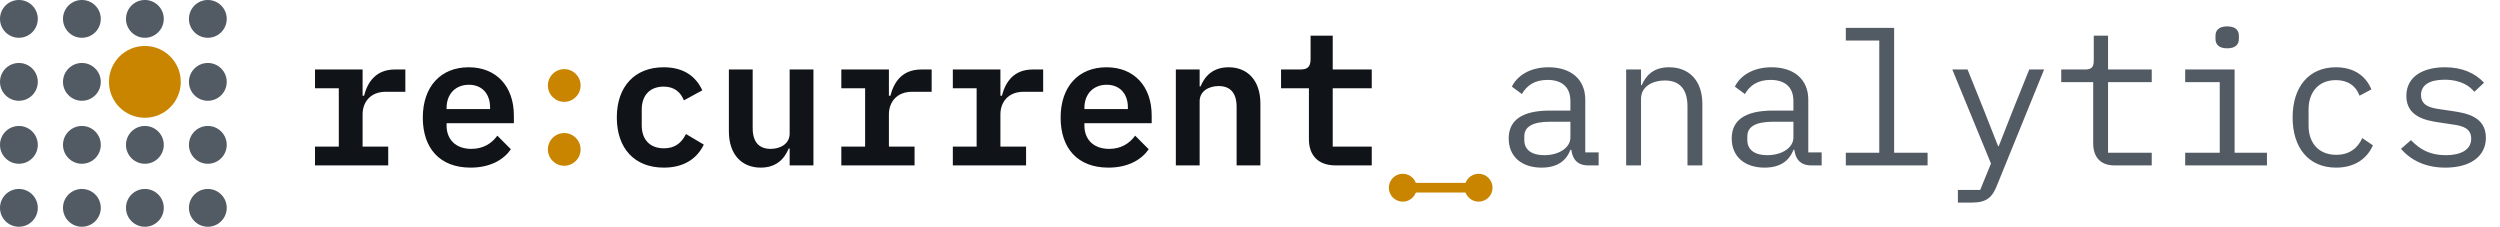
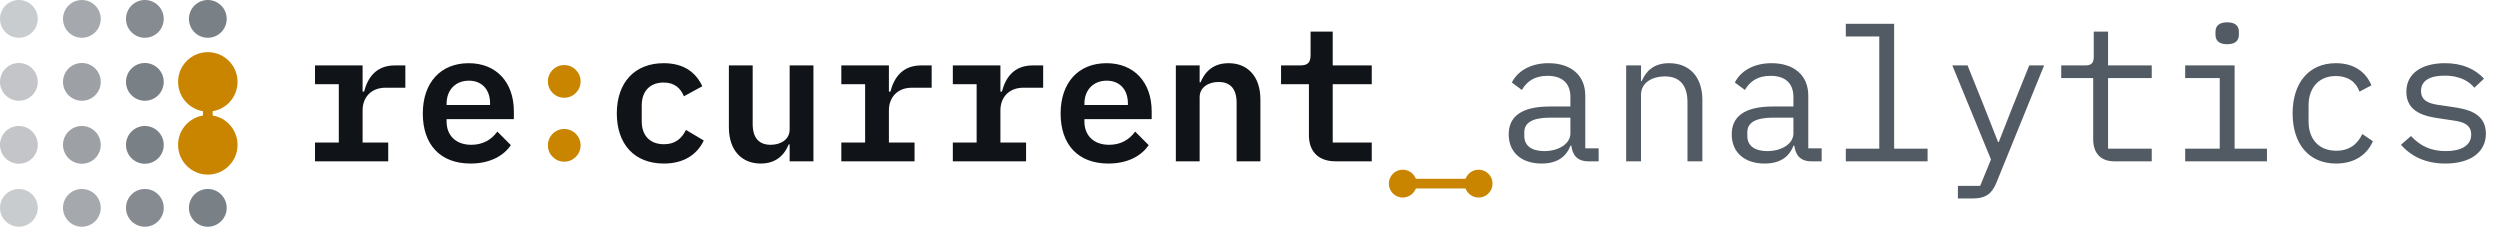
- <svg xmlns="http://www.w3.org/2000/svg" viewBox="28 28 753.31 68.32" width="753.31" height="68.32">
-   <path fill="#525a63" d="M28 33.69a5.69 5.69 0 1 0 11.39 0a5.69 5.69 0 1 0 -11.39 0M46.98 33.69a5.69 5.69 0 1 0 11.39 0a5.69 5.69 0 1 0 -11.39 0M65.96 33.69a5.69 5.69 0 1 0 11.39 0a5.69 5.69 0 1 0 -11.39 0M84.93 33.69a5.69 5.69 0 1 0 11.39 0a5.69 5.69 0 1 0 -11.39 0M28 52.67a5.69 5.69 0 1 0 11.39 0a5.69 5.69 0 1 0 -11.39 0M46.98 52.67a5.69 5.69 0 1 0 11.39 0a5.69 5.69 0 1 0 -11.39 0M84.93 52.67a5.69 5.69 0 1 0 11.39 0a5.69 5.69 0 1 0 -11.39 0M28 71.65a5.69 5.69 0 1 0 11.39 0a5.69 5.69 0 1 0 -11.39 0M46.98 71.65a5.69 5.69 0 1 0 11.39 0a5.69 5.69 0 1 0 -11.39 0M65.96 71.65a5.69 5.69 0 1 0 11.39 0a5.69 5.69 0 1 0 -11.39 0M84.93 71.65a5.69 5.69 0 1 0 11.39 0a5.69 5.69 0 1 0 -11.39 0M28 90.63a5.69 5.69 0 1 0 11.39 0a5.69 5.69 0 1 0 -11.39 0M46.98 90.63a5.69 5.69 0 1 0 11.39 0a5.69 5.69 0 1 0 -11.39 0M65.96 90.63a5.69 5.69 0 1 0 11.39 0a5.69 5.69 0 1 0 -11.39 0M84.93 90.63a5.69 5.69 0 1 0 11.39 0a5.69 5.69 0 1 0 -11.39 0" />
-   <circle cx="71.65" cy="52.67" r="10.82" fill="#c98500" />
+ <svg xmlns="http://www.w3.org/2000/svg" viewBox="28 29.23 753.31 68.32" width="753.31" height="68.32">
+   <g class="mark">
+     <circle cx="33.69" cy="34.92" r="5.69" fill="#525a63" opacity="0.31" />
+     <circle cx="52.67" cy="34.92" r="5.69" fill="#525a63" opacity="0.52" />
+     <circle cx="71.65" cy="34.92" r="5.69" fill="#525a63" opacity="0.70" />
+     <circle cx="90.62" cy="34.92" r="5.69" fill="#525a63" opacity="0.77" />
+     <circle cx="33.69" cy="53.9" r="5.69" fill="#525a63" opacity="0.35" />
+     <circle cx="52.67" cy="53.9" r="5.69" fill="#525a63" opacity="0.57" />
+     <circle cx="71.65" cy="53.9" r="5.69" fill="#525a63" opacity="0.77" />
+     <circle cx="33.69" cy="72.88" r="5.69" fill="#525a63" opacity="0.35" />
+     <circle cx="52.67" cy="72.88" r="5.69" fill="#525a63" opacity="0.57" />
+     <circle cx="71.65" cy="72.88" r="5.69" fill="#525a63" opacity="0.77" />
+     <circle cx="33.69" cy="91.86" r="5.69" fill="#525a63" opacity="0.31" />
+     <circle cx="52.67" cy="91.86" r="5.69" fill="#525a63" opacity="0.52" />
+     <circle cx="71.65" cy="91.86" r="5.69" fill="#525a63" opacity="0.70" />
+     <circle cx="90.62" cy="91.86" r="5.69" fill="#525a63" opacity="0.77" />
+     <line x1="90.62" y1="53.9" x2="90.62" y2="72.88" stroke="#c98500" stroke-width="2.91" />
+     <circle cx="90.62" cy="53.9" r="8.96" fill="#c98500" />
+     <circle cx="90.62" cy="72.88" r="8.96" fill="#c98500" />
+   </g>
  <path fill="#101418" d="M122.92 77.84H144.98V72.18H137.26V62.44C137.26 58.74 139.66 55.66 144.2 55.66H150.14V48.94H147C141.23 48.94 138.77 52.75 137.7 56.84H137.26V48.94H122.92V54.6H130.09V72.18H122.92Z M169.79 78.51C175.9 78.51 179.87 75.99 181.94 72.97L177.86 68.88C176.12 71.29 173.54 72.86 170.02 72.86C165.31 72.86 162.57 70 162.57 65.86V65.13H182.84V62.78C182.84 54.04 177.58 48.27 169.23 48.27C160.78 48.27 155.4 54.1 155.4 63.45C155.4 72.69 160.55 78.51 169.79 78.51ZM169.29 53.54C173.21 53.54 175.67 56.22 175.67 60.37V60.87H162.57V60.48C162.57 56.34 165.26 53.54 169.29 53.54Z" />
  <circle cx="198.02" cy="73.02" r="4.93" fill="#c98500" />
  <circle cx="198.02" cy="53.76" r="4.93" fill="#c98500" />
  <path fill="#101418" d="M228.03 78.51C234.25 78.51 238.11 75.66 240.07 71.57L234.7 68.38C233.41 70.95 231.5 72.69 228.09 72.69C223.72 72.69 221.37 69.94 221.37 65.8V60.98C221.37 56.78 223.78 54.1 227.98 54.1C231.22 54.1 233.07 55.78 234.08 58.24L239.62 55.22C237.72 51.07 234.08 48.27 227.98 48.27C219.24 48.27 213.86 54.1 213.86 63.39C213.86 72.69 219.18 78.51 228.03 78.51Z M265.94 77.84H273.11V48.94H265.94V68.26C265.94 71.34 263.14 72.86 260.23 72.86C256.65 72.86 254.8 70.73 254.8 66.58V48.94H247.63V67.59C247.63 74.59 251.55 78.51 257.21 78.51C261.91 78.51 264.38 75.88 265.66 72.74H265.94Z M281.51 77.84H303.58V72.18H295.85V62.44C295.85 58.74 298.26 55.66 302.79 55.66H308.73V48.94H305.59C299.82 48.94 297.36 52.75 296.3 56.84H295.85V48.94H281.51V54.6H288.68V72.18H281.51Z M315.11 77.84H337.18V72.18H329.45V62.44C329.45 58.74 331.86 55.66 336.39 55.66H342.33V48.94H339.19C333.42 48.94 330.96 52.75 329.9 56.84H329.45V48.94H315.11V54.6H322.28V72.18H315.11Z M361.98 78.51C368.09 78.51 372.06 75.99 374.14 72.97L370.05 68.88C368.31 71.29 365.74 72.86 362.21 72.86C357.5 72.86 354.76 70 354.76 65.86V65.13H375.03V62.78C375.03 54.04 369.77 48.27 361.42 48.27C352.97 48.27 347.59 54.1 347.59 63.45C347.59 72.69 352.74 78.51 361.98 78.51ZM361.48 53.54C365.4 53.54 367.86 56.22 367.86 60.37V60.87H354.76V60.48C354.76 56.34 357.45 53.54 361.48 53.54Z M389.48 77.84V58.52C389.48 55.44 392.28 53.93 395.19 53.93C398.78 53.93 400.62 56.06 400.62 60.2V77.84H407.79V59.19C407.79 52.19 403.87 48.27 398.22 48.27C393.51 48.27 391.05 50.9 389.76 54.04H389.48V48.94H382.31V77.84Z M441.34 77.84V72.18H429.58V54.6H441.34V48.94H429.58V38.75H422.91V45.75C422.91 48.16 422.02 48.94 419.72 48.94H414.01V54.6H422.41V70C422.41 74.59 424.98 77.84 430.47 77.84Z" />
  <path d="M450.69 84.56H473.54" stroke="#c98500" stroke-width="2.91" />
  <circle cx="450.69" cy="84.56" r="4.2" fill="#c98500" />
  <circle cx="473.54" cy="84.56" r="4.2" fill="#c98500" />
  <path fill="#525a63" d="M509.71 77.84V73.92H505.68V58.02C505.68 51.91 501.37 48.27 494.59 48.27C488.71 48.27 485.02 51.07 483.56 54.1L486.58 56.34C488.1 53.7 490.45 52.08 494.31 52.08C498.68 52.08 501.2 54.26 501.2 58.46V61.32H495.04C486.36 61.32 482.61 64.4 482.61 69.72C482.61 75.15 486.47 78.51 492.52 78.51C497.22 78.51 499.97 76.44 501.2 73.14H501.48C501.82 75.82 503.16 77.84 506.63 77.84ZM493.3 74.76C489.61 74.76 487.31 73.19 487.31 70.22V69.05C487.31 66.25 489.72 64.68 495.04 64.68H501.2V69.44C501.2 72.41 497.9 74.76 493.3 74.76Z M522.48 77.84V57.79C522.48 53.98 526.06 52.25 529.65 52.25C534.07 52.25 536.48 54.82 536.48 60.09V77.84H540.96V59.3C540.96 52.3 536.98 48.27 530.94 48.27C526.18 48.27 523.94 50.79 522.7 53.65H522.48V48.94H518V77.84Z M576.91 77.84V73.92H572.88V58.02C572.88 51.91 568.57 48.27 561.79 48.27C555.91 48.27 552.22 51.07 550.76 54.1L553.78 56.34C555.3 53.7 557.65 52.08 561.51 52.08C565.88 52.08 568.4 54.26 568.4 58.46V61.32H562.24C553.56 61.32 549.81 64.4 549.81 69.72C549.81 75.15 553.67 78.51 559.72 78.51C564.42 78.51 567.17 76.44 568.4 73.14H568.68C569.02 75.82 570.36 77.84 573.83 77.84ZM560.5 74.76C556.81 74.76 554.51 73.19 554.51 70.22V69.05C554.51 66.25 556.92 64.68 562.24 64.68H568.4V69.44C568.4 72.41 565.1 74.76 560.5 74.76Z M584.19 77.84H608.83V74.03H598.75V36.4H584.19V40.21H594.27V74.03H584.19Z M634.59 61.04 630.28 72.02H630.06L625.74 61.04L620.87 48.94H616.28L627.93 77.28L624.68 85.23H617.96V89.04H622.22C626.58 89.04 628.26 87.47 629.61 84.17L643.94 48.94H639.46Z M676.37 77.84V74.03H663.21V52.75H676.37V48.94H663.21V38.75H658.9V46.31C658.9 48.27 658.17 48.94 656.26 48.94H649.1V52.75H658.73V71.23C658.73 75.1 660.74 77.84 665.11 77.84Z M699.1 42.56C701.68 42.56 702.63 41.33 702.63 39.7V38.81C702.63 37.18 701.68 35.95 699.1 35.95C696.53 35.95 695.58 37.18 695.58 38.81V39.7C695.58 41.33 696.53 42.56 699.1 42.56ZM686.45 77.84H711.09V74.03H701.34V48.94H686.45V52.75H696.86V74.03H686.45Z M731.92 78.51C737.69 78.51 741.33 75.66 743.01 71.79L739.82 69.61C738.36 72.74 735.84 74.65 731.98 74.65C726.54 74.65 723.63 70.95 723.63 65.86V60.93C723.63 55.83 726.6 52.14 731.86 52.14C735.45 52.14 737.91 53.87 738.98 56.84L742.56 54.94C740.94 51.02 737.46 48.27 731.86 48.27C723.69 48.27 718.82 54.21 718.82 63.39C718.82 72.52 723.63 78.51 731.92 78.51Z M764.85 78.51C772.24 78.51 777.06 75.21 777.06 69.5C777.06 63.22 771.29 62.1 767.14 61.49L762.61 60.82C760.03 60.42 757.51 59.64 757.51 56.62C757.51 53.65 760.03 52.02 764.57 52.02C769.66 52.02 772.24 54.04 773.58 55.66L776.5 52.92C773.75 50.01 769.94 48.27 764.74 48.27C758.02 48.27 753.09 51.13 753.09 56.9C753.09 63.17 758.91 64.29 763 64.9L767.54 65.58C770.17 65.97 772.63 66.75 772.63 69.78C772.63 73.19 769.44 74.76 764.96 74.76C760.37 74.76 757.23 73.14 754.49 70.22L751.46 72.86C754.49 76.27 758.8 78.51 764.85 78.51Z" />
</svg>
